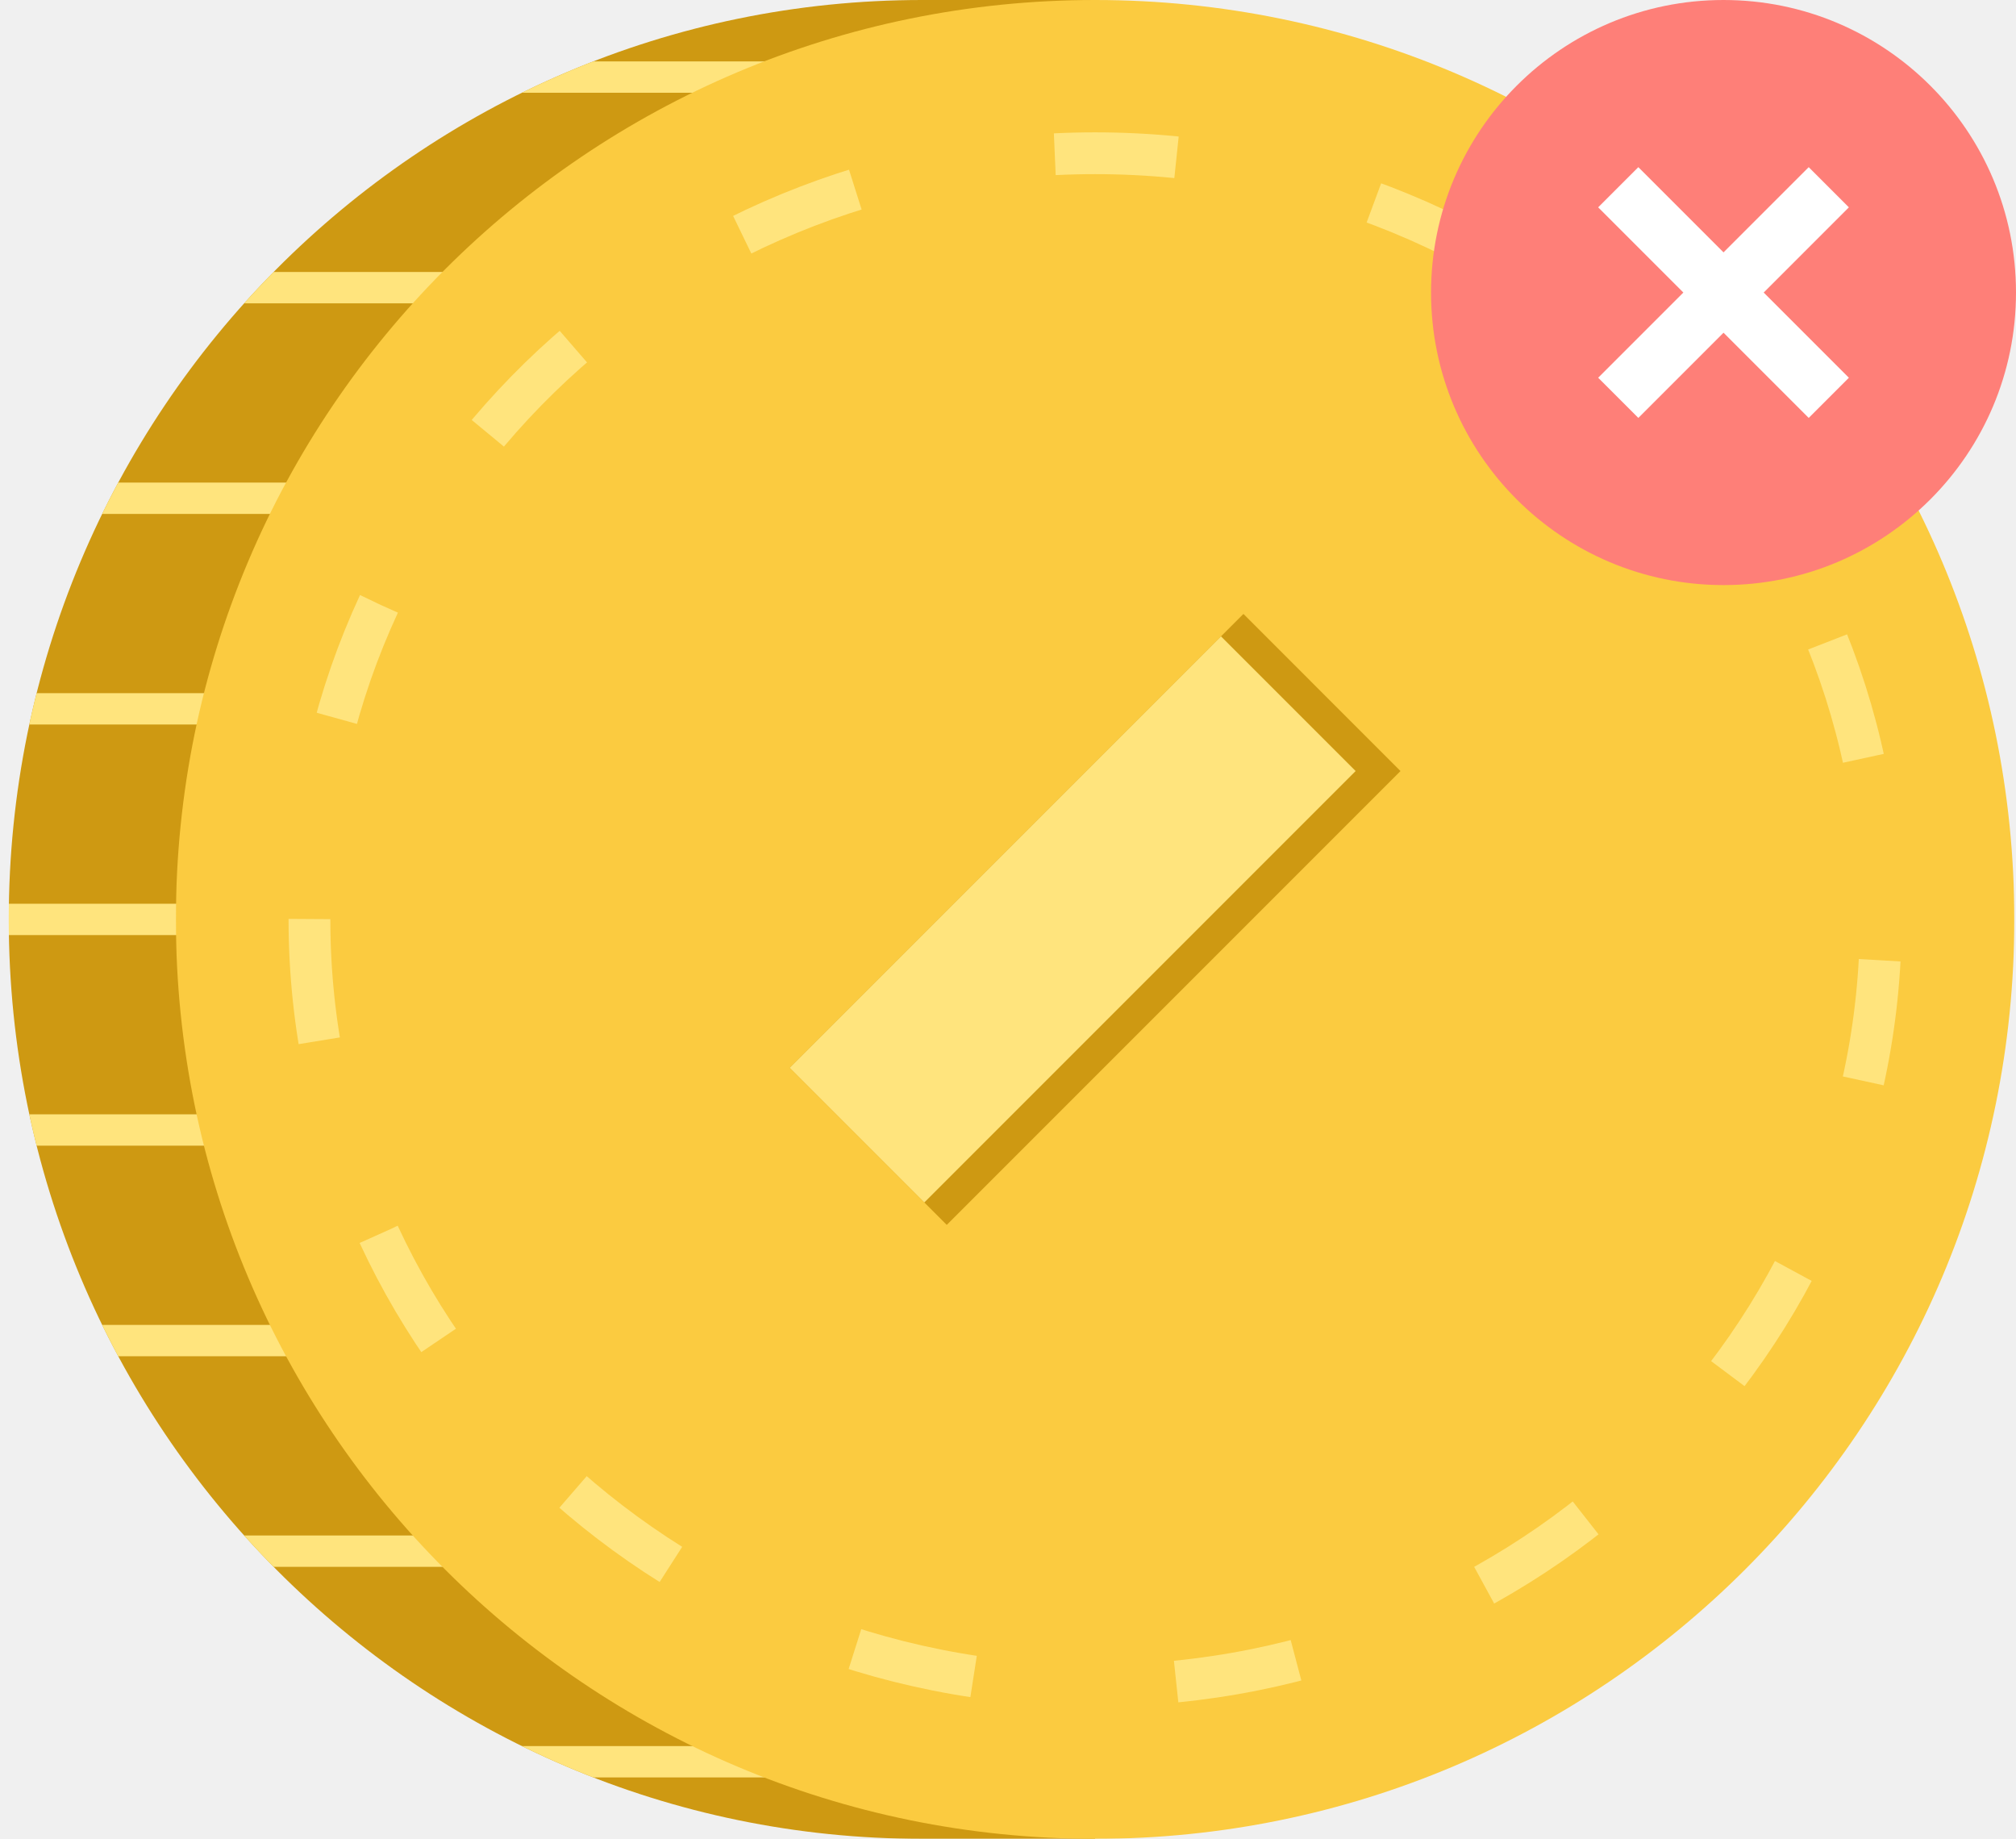
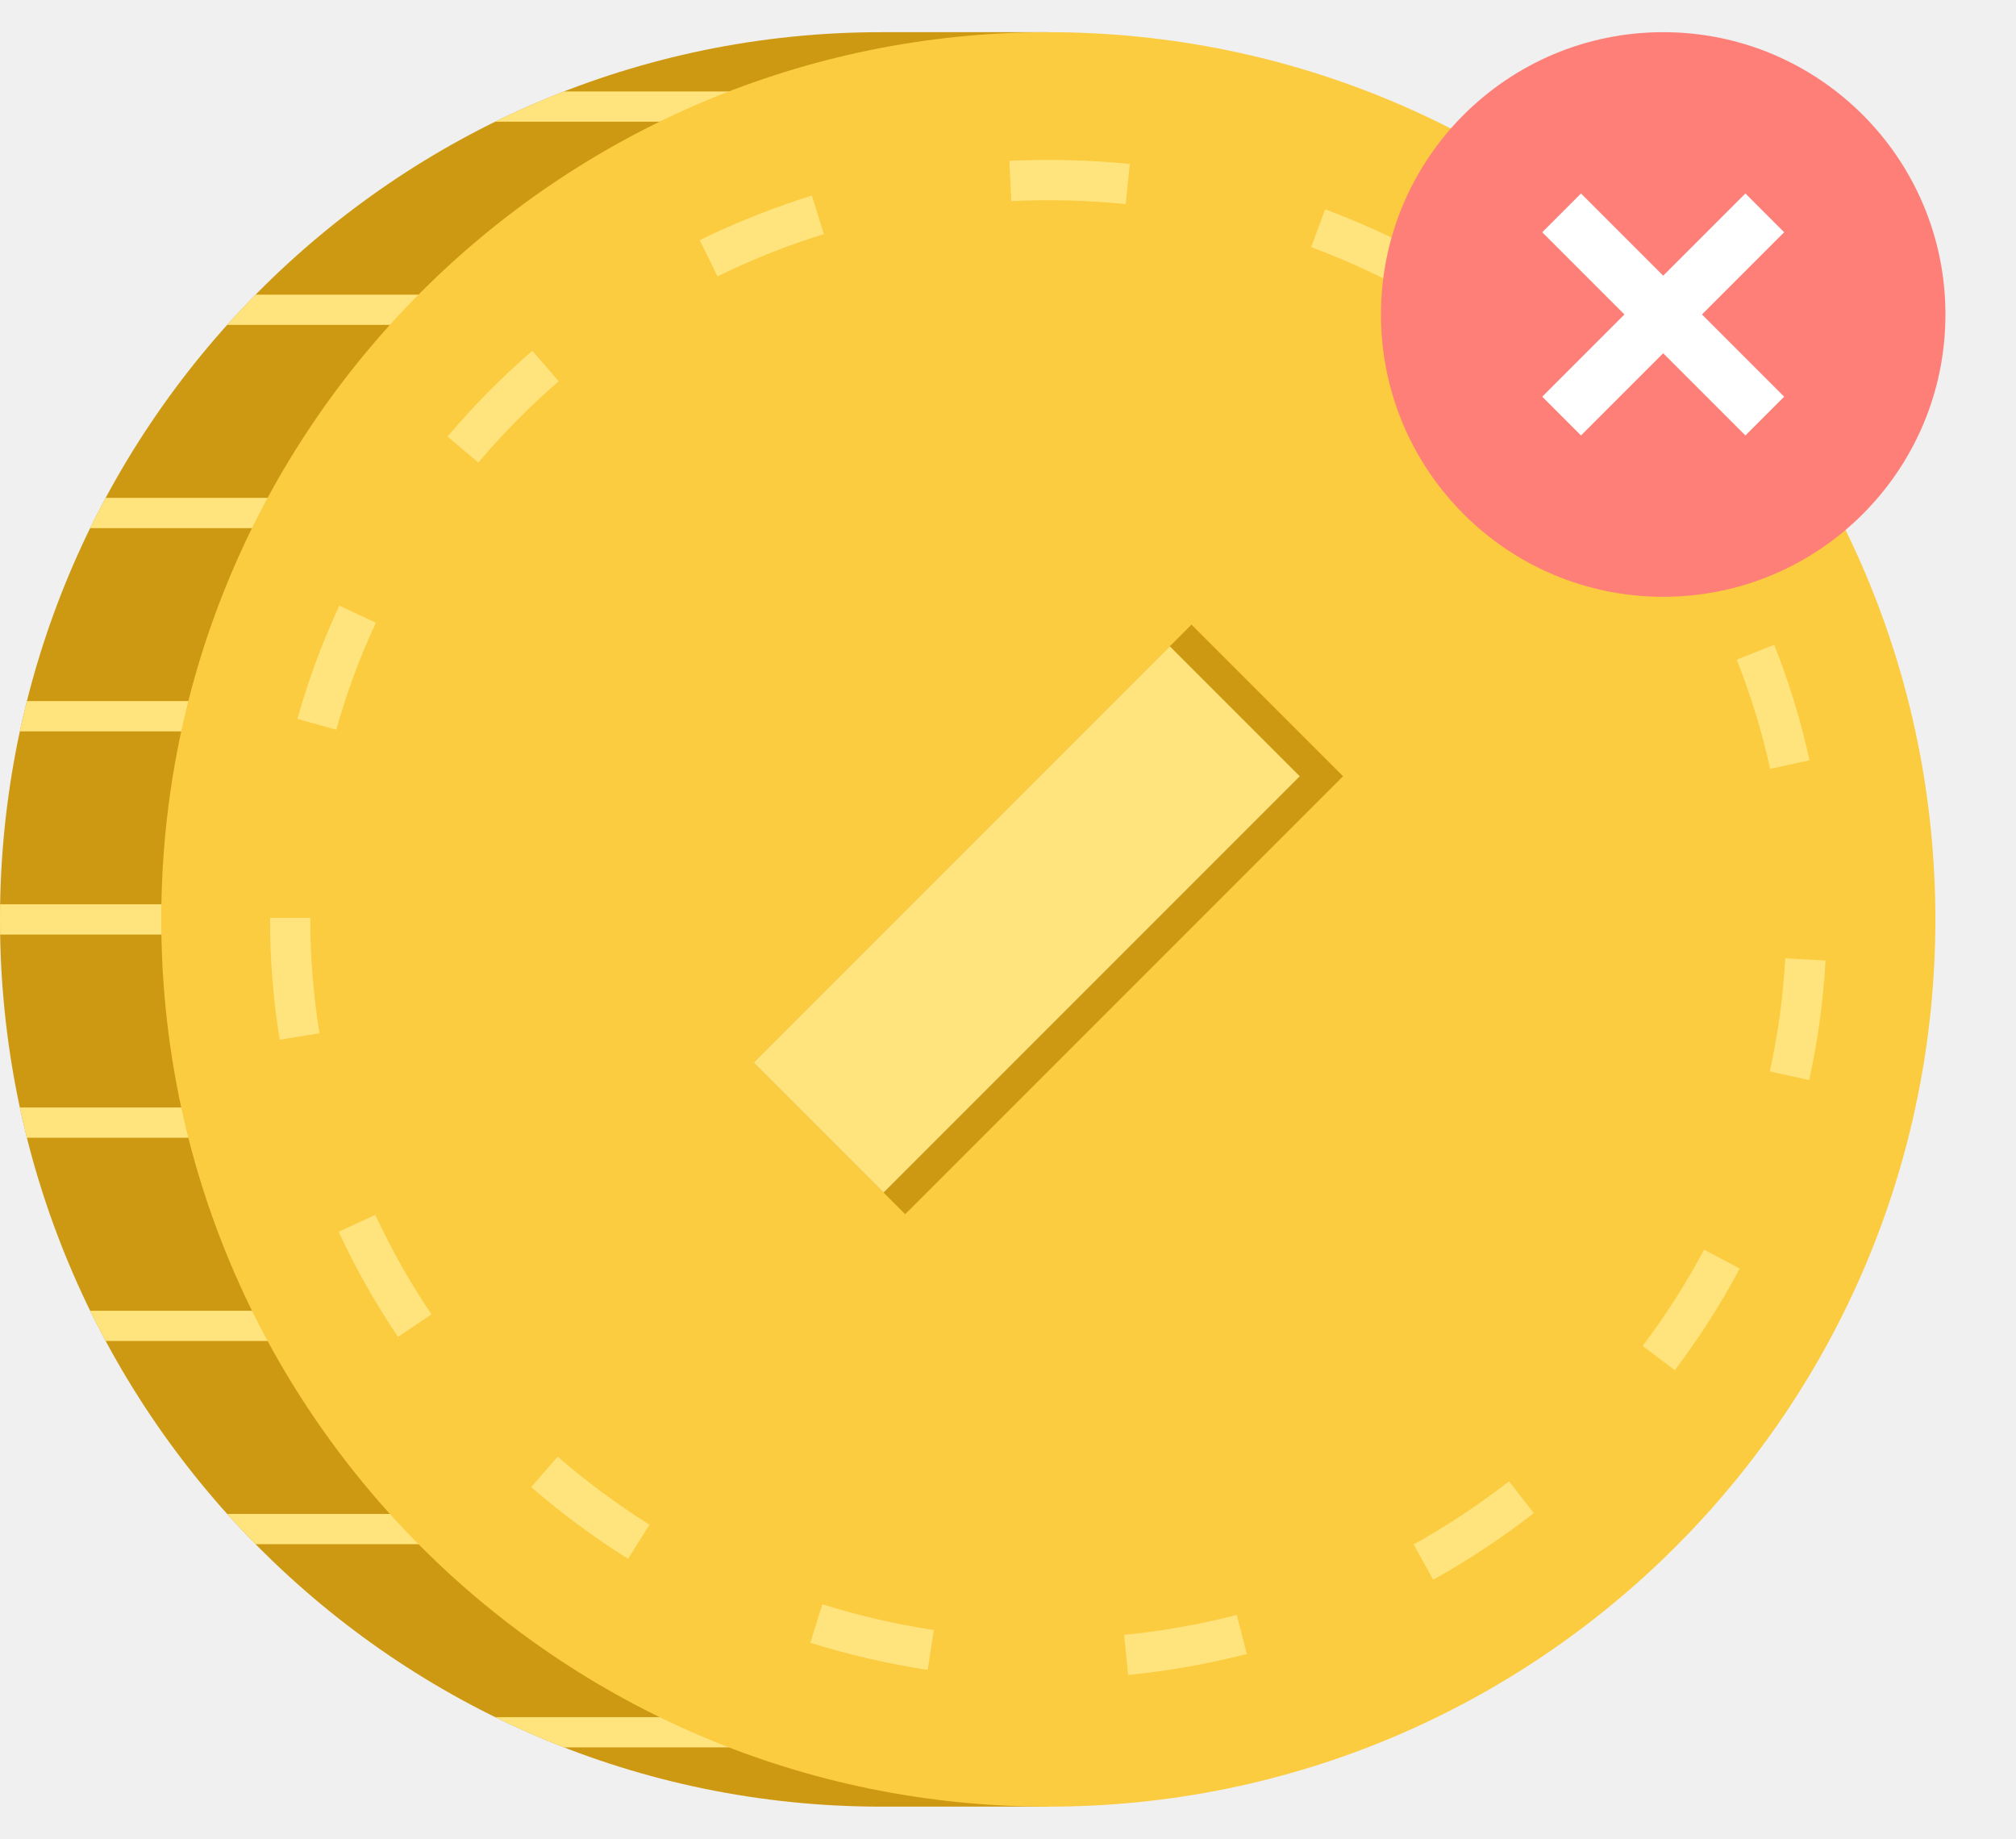
- <svg xmlns="http://www.w3.org/2000/svg" xmlns:xlink="http://www.w3.org/1999/xlink" width="193" height="176" viewBox="0 0 193 176">
+ <svg xmlns="http://www.w3.org/2000/svg" id="ab568f5c-99e4-4b4a-a0d3-782616a9580e" data-name="Layer 1" width="193" height="176" viewBox="0 0 200 176">
  <defs>
-     <polygon id="group-a" points=".839 0 104.839 0 104.839 176 .839 176" />
-     <path id="group-c" d="M88.285,0.001 C39.99,0.001 0.838,39.399 0.838,88 C0.838,136.601 39.99,176 88.285,176 L104.839,176 L104.839,0.001" />
-     <polygon id="group-e" points=".839 0 176.838 0 176.838 176 .839 176" />
+     <clipPath id="b0020c7a-a872-4567-8150-c208018fa6b7">
+       <path d="M87.447,176C39.151,176,0,136.601,0,88S39.151,0,87.447,0H104V176Z" fill="#ce9912" />
+     </clipPath>
  </defs>
-   <g fill="none" fill-rule="evenodd">
-     <mask id="group-b" fill="#fff">
-       <use xlink:href="#group-a" />
-     </mask>
-     <path fill="#CE9912" d="M88.285,176 C39.99,176 0.839,136.601 0.839,88 C0.839,39.398 39.99,0 88.285,0 L104.839,0 L104.839,176 L88.285,176 Z" mask="url(#group-b)" />
+   <g>
    <g>
-       <mask id="group-d" fill="#fff">
-         <use xlink:href="#group-c" />
-       </mask>
-       <path stroke="#FFE47D" stroke-width="3" d="M-4,148.466 L172.331,148.466 M-4,128.311 L172.331,128.311 M-4,108.155 L172.331,108.155 M-4,88 L172.331,88 M-4,67.845 L172.331,67.845 M-4,47.689 L172.331,47.689 M-4,27.533 L172.331,27.533 M-4,7.378 L172.331,7.378 M-4,168.622 L172.331,168.622" mask="url(#group-d)" />
+       <path d="M87.447,176C39.151,176,0,136.601,0,88S39.151,0,87.447,0H104V176Z" fill="#ce9912" />
+       <g clip-path="url(#b0020c7a-a872-4567-8150-c208018fa6b7)">
+         <path d="M171.493,170.122H-4.838v-3H171.493Zm0-20.155H-4.838v-3H171.493Zm0-20.156H-4.838v-3H171.493Zm0-20.155H-4.838v-3H171.493Zm0-20.155H-4.838v-3H171.493Zm0-20.155H-4.838v-3H171.493Zm0-20.155H-4.838v-3H171.493Zm0-20.156H-4.838v-3H171.493Zm0-20.155H-4.838v-3H171.493Z" fill="#ffe47d" />
+       </g>
    </g>
-     <g transform="translate(16)">
-       <mask id="group-f" fill="#fff">
-         <use xlink:href="#group-e" />
-       </mask>
-       <path fill="#FBCB40" d="M176.839,88 C176.839,136.601 137.44,176 88.839,176 C40.237,176 0.839,136.601 0.839,88 C0.839,39.398 40.237,0 88.839,0 C137.44,0 176.839,39.398 176.839,88" mask="url(#group-f)" />
-       <path stroke="#FFE47D" stroke-dasharray="11.668 19.446" stroke-width="4" d="M13.625,88 C13.625,128.501 47.3,161.333 88.839,161.333 C130.378,161.333 164.053,128.501 164.053,88 C164.053,47.499 130.378,14.667 88.839,14.667 C47.3,14.667 13.625,47.499 13.625,88 Z" />
-       <polygon fill="#CE9912" points="74.637 117.239 59.6 102.201 103.039 58.761 118.076 73.799" />
-       <polygon fill="#FFE47D" points="72.489 115.09 59.6 102.201 100.891 60.91 113.78 73.799" />
+     <circle cx="104" cy="88" r="88" fill="#fbcb40" />
+     <path d="M111.917,162.941l-.395-3.98a74.643,74.643,0,0,0,11.174-1.977l.996,3.875A78.805,78.805,0,0,1,111.917,162.941Zm-19.88-.506a78.535,78.535,0,0,1-11.651-2.691l1.195-3.816a74.54,74.54,0,0,0,11.056,2.553Zm50.146-8.944-1.943-3.496a73.797,73.797,0,0,0,9.463-6.265l2.459,3.154A77.659,77.659,0,0,1,142.184,153.491ZM62.31,151.419a77.526,77.526,0,0,1-9.611-7.115l2.623-3.021a73.462,73.462,0,0,0,9.113,6.748Zm103.837-18.704-3.189-2.414a71.246,71.246,0,0,0,6.1-9.549l3.533,1.877A75.451,75.451,0,0,1,166.147,132.715Zm-126.658-3.306A74.815,74.815,0,0,1,33.6,118.983l3.629-1.682a70.964,70.964,0,0,0,5.574,9.869Zm139.993-25.471-3.906-.863a69.831,69.831,0,0,0,1.533-11.22l3.994.219A73.826,73.826,0,0,1,179.482,103.938ZM27.75,99.935a74.305,74.305,0,0,1-.964-11.935l.001-.151h4l-.001.19a70.228,70.228,0,0,0,.911,11.251ZM175.608,73.071a69.545,69.545,0,0,0-3.315-10.835l3.717-1.479a73.599,73.599,0,0,1,3.507,11.46Zm-142.25-3.882-3.852-1.08a73.989,73.989,0,0,1,4.156-11.23l3.627,1.688A70.013,70.013,0,0,0,33.358,69.189Zm129.685-23.379a72.466,72.466,0,0,0-7.518-8.487l2.777-2.879a76.518,76.518,0,0,1,7.934,8.958Zm-115.591-3.123-3.055-2.582a76.82,76.82,0,0,1,8.416-8.507L55.428,34.624A72.983,72.983,0,0,0,47.452,42.687Zm92.921-16.61a73.903,73.903,0,0,0-10.301-4.756l1.393-3.75a78.087,78.087,0,0,1,10.859,5.014ZM71.179,24.218,69.421,20.624a78.292,78.292,0,0,1,11.123-4.418l1.188,3.82A74.03,74.03,0,0,0,71.179,24.218Zm40.5-7.163a75.884,75.884,0,0,0-11.352-.3l-.191-3.996a81.104,81.104,0,0,1,11.947.315Z" fill="#ffe47d" />
+     <g>
+       <rect x="93.367" y="57.284" width="21.266" height="61.432" transform="translate(92.68629 -47.7645) rotate(45)" fill="#ce9912" />
+       <rect x="72.655" y="78.886" width="58.394" height="18.228" transform="translate(-32.39375 97.79458) rotate(-45)" fill="#ffe47d" />
    </g>
    <circle cx="165" cy="28" r="28" fill="#FE7F78" fill-rule="nonzero" />
    <path fill="#FFF" fill-rule="nonzero" d="M161.155,28 L153,19.845 L156.845,16 L165,24.155 L173.155,16 L177,19.845 L168.845,28 L177,36.155 L173.155,40 L165,31.845 L156.845,40 L153,36.155 L161.155,28 Z" />
  </g>
</svg>
